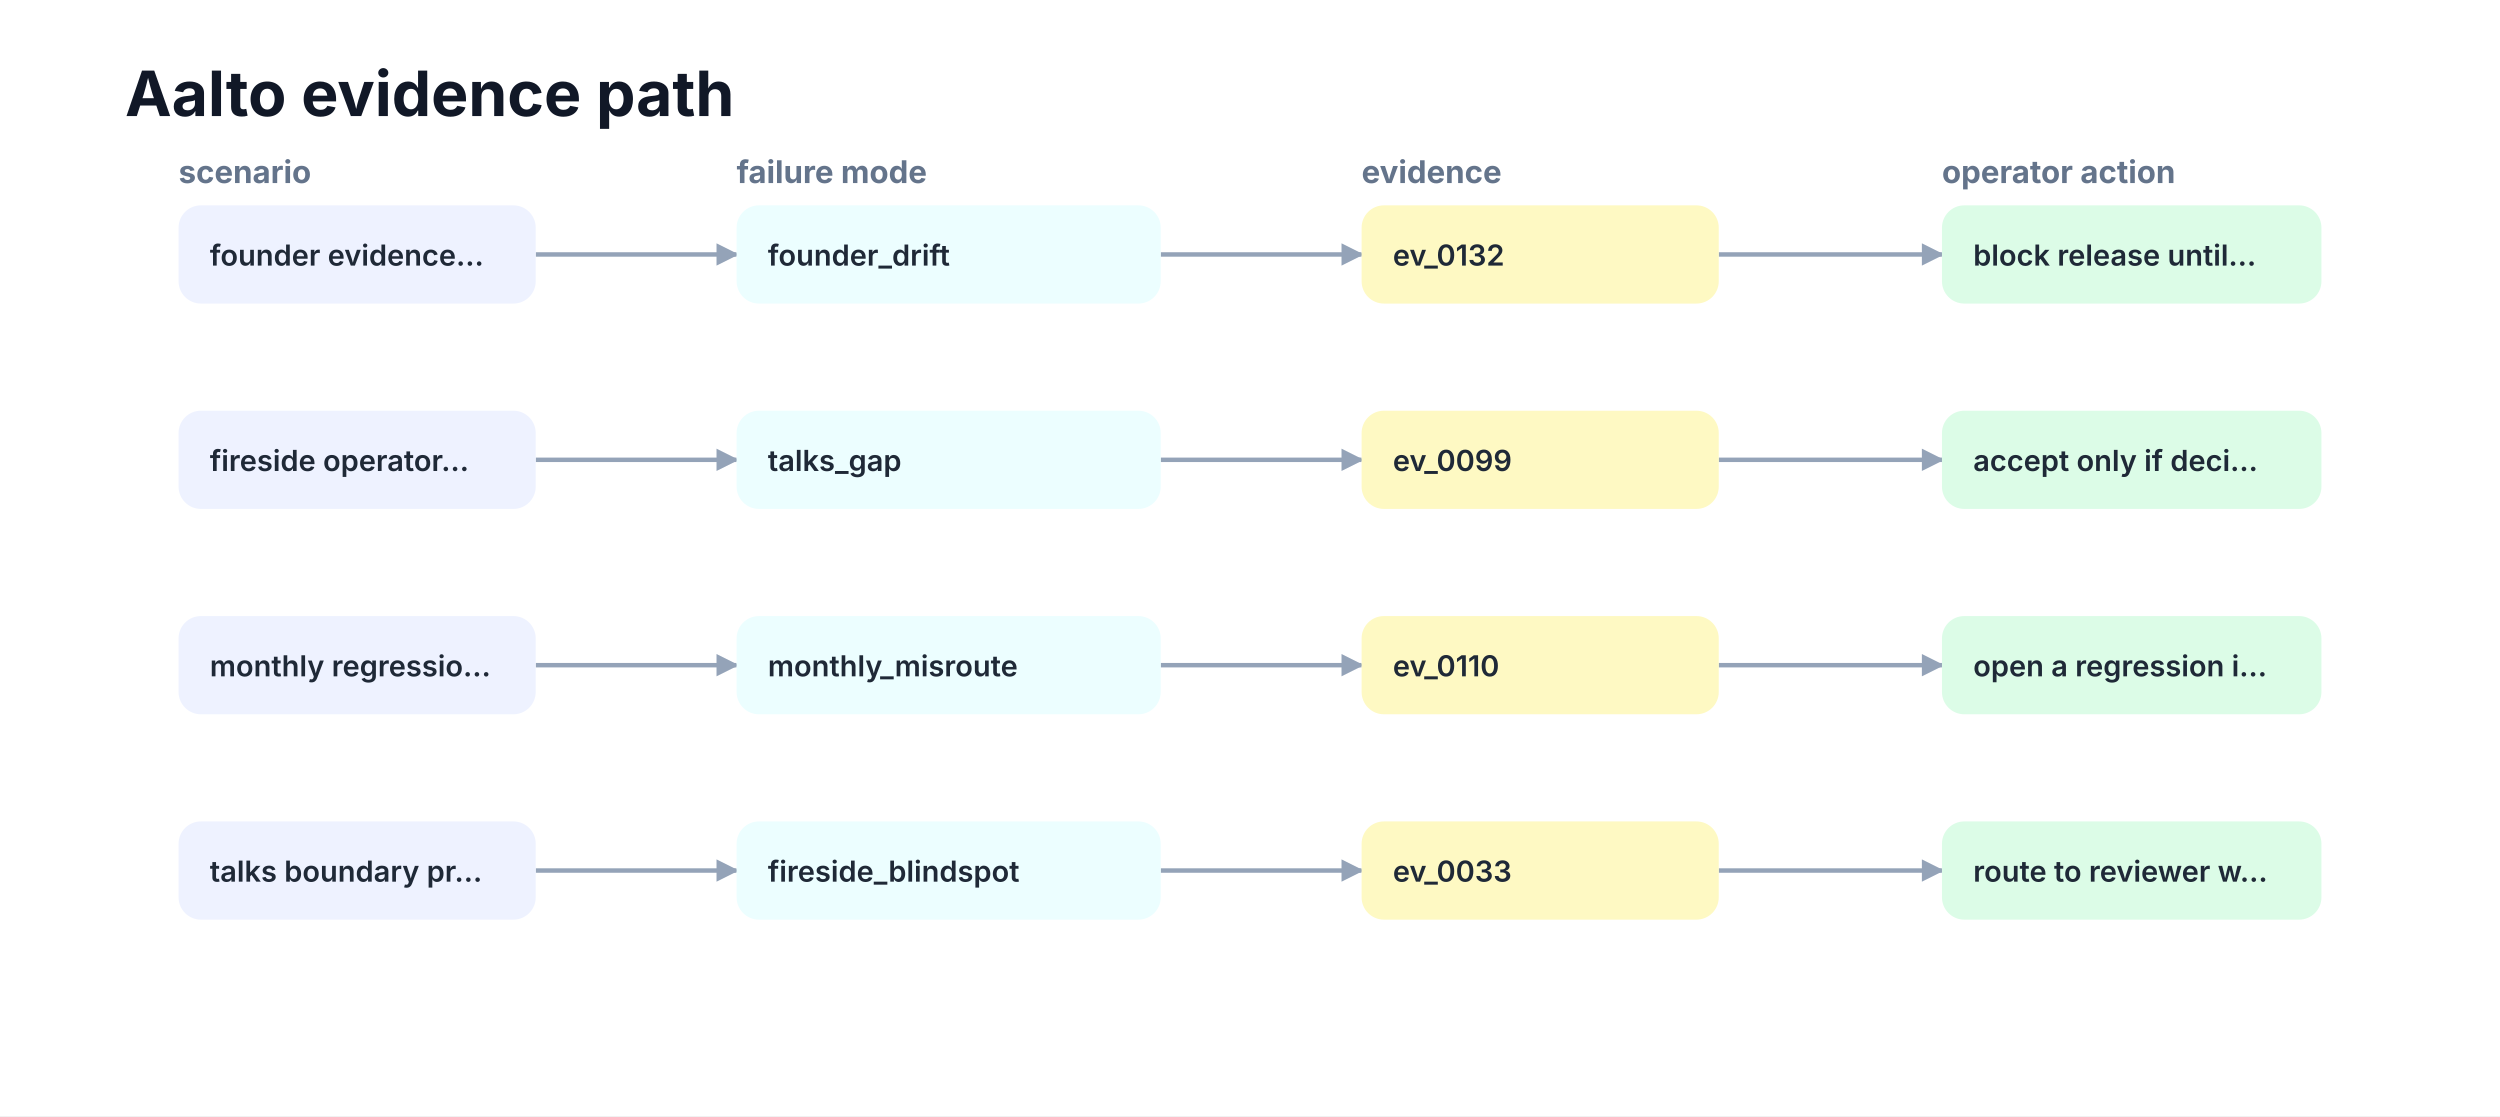
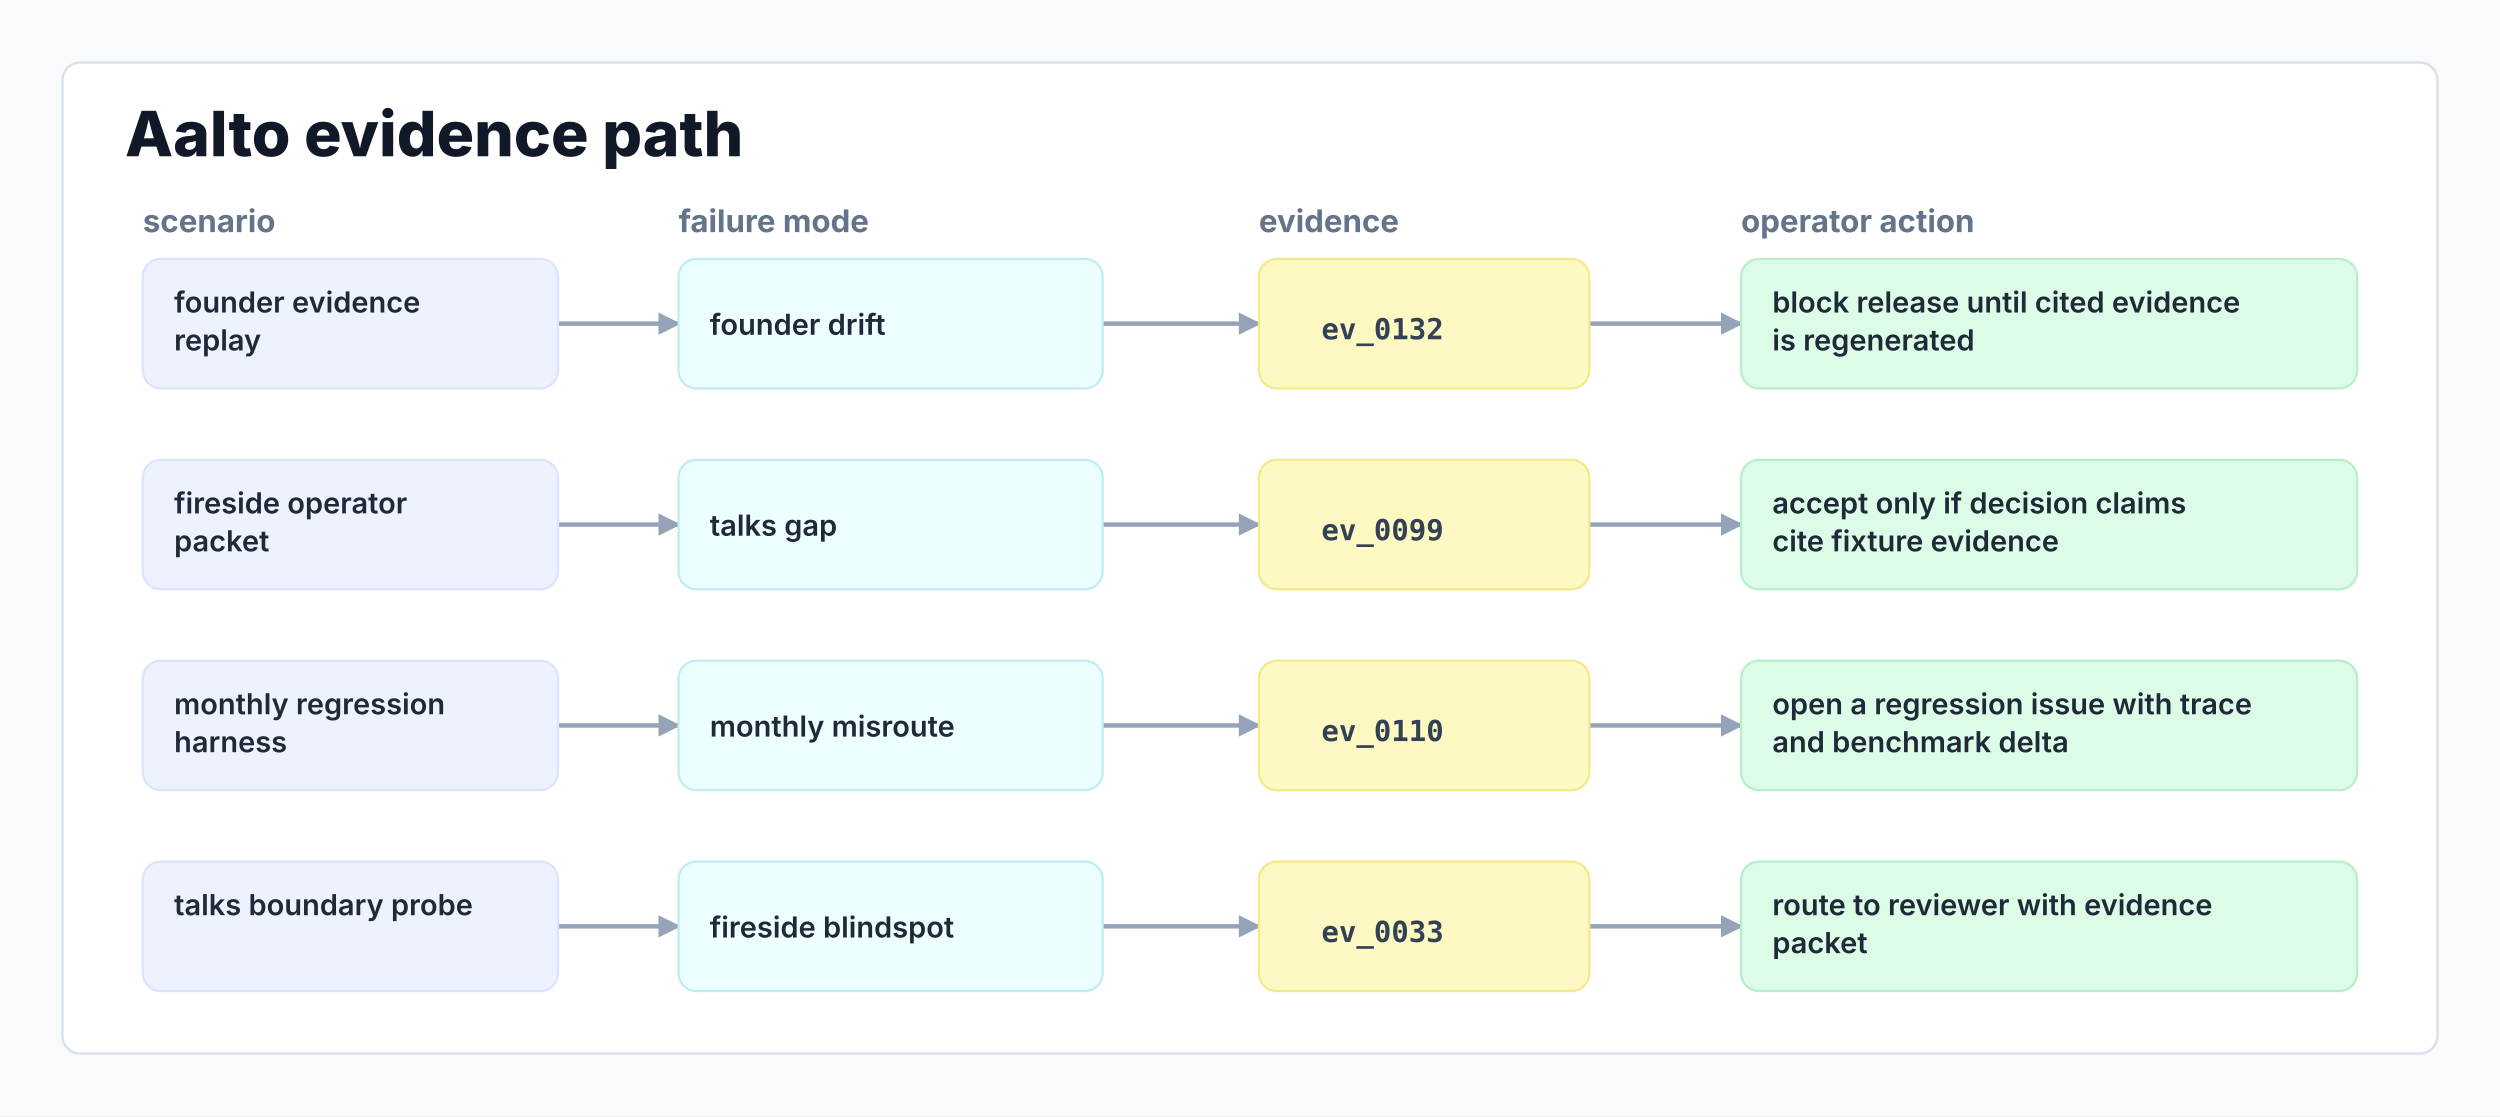
<svg xmlns="http://www.w3.org/2000/svg" width="1120" height="500" viewBox="0 0 1120 500" role="img" aria-label="Aalto evidence map">
  <defs>
    <style>
-       .title { font: 750 28px -apple-system, BlinkMacSystemFont, "Segoe UI", sans-serif; fill:#111827; }
-       .node { font: 600 13px -apple-system, BlinkMacSystemFont, "Segoe UI", sans-serif; fill:#1f2937; }
+       .bg { fill:#f8fafc; }
+       .panel { fill:#ffffff; stroke:#d8e1ec; stroke-width:1.1; }
+       .title { font: 760 28px -apple-system, BlinkMacSystemFont, "Segoe UI", sans-serif; fill:#111827; }
+       .node { font: 620 13px -apple-system, BlinkMacSystemFont, "Segoe UI", sans-serif; fill:#1f2937; }
      .head { font: 700 14px -apple-system, BlinkMacSystemFont, "Segoe UI", sans-serif; fill:#64748b; }
+       .evidence { font: 720 13px ui-monospace, SFMono-Regular, Menlo, monospace; fill:#334155; }
      .edge { stroke:#94a3b8; stroke-width:2; fill:none; marker-end:url(#arrow); }
+       .scenario { fill:#eef2ff; stroke:#dbe4ff; }
+       .failure { fill:#ecfeff; stroke:#bfecf2; }
+       .evidencebox { fill:#fef9c3; stroke:#f5e889; }
+       .action { fill:#dcfce7; stroke:#b8efca; }
    </style>
    <marker id="arrow" viewBox="0 0 10 10" refX="9" refY="5" markerWidth="5" markerHeight="5" orient="auto-start-reverse">
      <path d="M 0 0 L 10 5 L 0 10 z" fill="#94a3b8" />
    </marker>
  </defs>
-   <rect width="1120" height="500" fill="#ffffff" />
-   <text x="56" y="52" class="title">Aalto evidence path</text>
-   <text x="80" y="82" class="head">scenario</text>
-   <text x="330" y="82" class="head">failure mode</text>
-   <text x="610" y="82" class="head">evidence</text>
-   <text x="870" y="82" class="head">operator action</text>
-   <path d="M240 114 L330 114" class="edge" />
-   <path d="M520 114 L610 114" class="edge" />
-   <path d="M770 114 L870 114" class="edge" />
-   <path d="M240 206 L330 206" class="edge" />
-   <path d="M520 206 L610 206" class="edge" />
-   <path d="M770 206 L870 206" class="edge" />
-   <path d="M240 298 L330 298" class="edge" />
-   <path d="M520 298 L610 298" class="edge" />
-   <path d="M770 298 L870 298" class="edge" />
-   <path d="M240 390 L330 390" class="edge" />
-   <path d="M520 390 L610 390" class="edge" />
-   <path d="M770 390 L870 390" class="edge" />
-   <rect x="80" y="92" width="160" height="44" rx="10" fill="#eef2ff" />
-   <text x="94" y="119" class="node">founder evidence...</text>
-   <rect x="330" y="92" width="190" height="44" rx="10" fill="#ecfeff" />
-   <text x="344" y="119" class="node">founder_drift</text>
-   <rect x="610" y="92" width="160" height="44" rx="10" fill="#fef9c3" />
-   <text x="624" y="119" class="node">ev_0132</text>
-   <rect x="870" y="92" width="170" height="44" rx="10" fill="#dcfce7" />
-   <text x="884" y="119" class="node">block release until...</text>
-   <rect x="80" y="184" width="160" height="44" rx="10" fill="#eef2ff" />
-   <text x="94" y="211" class="node">fireside operator...</text>
-   <rect x="330" y="184" width="190" height="44" rx="10" fill="#ecfeff" />
-   <text x="344" y="211" class="node">talks_gap</text>
-   <rect x="610" y="184" width="160" height="44" rx="10" fill="#fef9c3" />
-   <text x="624" y="211" class="node">ev_0099</text>
-   <rect x="870" y="184" width="170" height="44" rx="10" fill="#dcfce7" />
-   <text x="884" y="211" class="node">accept only if deci...</text>
-   <rect x="80" y="276" width="160" height="44" rx="10" fill="#eef2ff" />
-   <text x="94" y="303" class="node">monthly regressio...</text>
-   <rect x="330" y="276" width="190" height="44" rx="10" fill="#ecfeff" />
-   <text x="344" y="303" class="node">monthly_misroute</text>
-   <rect x="610" y="276" width="160" height="44" rx="10" fill="#fef9c3" />
-   <text x="624" y="303" class="node">ev_0110</text>
-   <rect x="870" y="276" width="170" height="44" rx="10" fill="#dcfce7" />
-   <text x="884" y="303" class="node">open a regression i...</text>
-   <rect x="80" y="368" width="160" height="44" rx="10" fill="#eef2ff" />
-   <text x="94" y="395" class="node">talks boundary pr...</text>
-   <rect x="330" y="368" width="190" height="44" rx="10" fill="#ecfeff" />
-   <text x="344" y="395" class="node">fireside_blindspot</text>
-   <rect x="610" y="368" width="160" height="44" rx="10" fill="#fef9c3" />
-   <text x="624" y="395" class="node">ev_0033</text>
-   <rect x="870" y="368" width="170" height="44" rx="10" fill="#dcfce7" />
-   <text x="884" y="395" class="node">route to reviewer w...</text>
+   <rect class="bg" width="1120" height="500" />
+   <rect class="panel" x="28" y="28" width="1064" height="444" rx="8" />
+   <text x="56" y="70" class="title">Aalto evidence path</text>
+   <text x="64" y="104" class="head">scenario</text>
+   <text x="304" y="104" class="head">failure mode</text>
+   <text x="564" y="104" class="head">evidence</text>
+   <text x="780" y="104" class="head">operator action</text>
+   <path d="M250 145 L304 145" class="edge" />
+   <path d="M494 145 L564 145" class="edge" />
+   <path d="M712 145 L780 145" class="edge" />
+   <path d="M250 235 L304 235" class="edge" />
+   <path d="M494 235 L564 235" class="edge" />
+   <path d="M712 235 L780 235" class="edge" />
+   <path d="M250 325 L304 325" class="edge" />
+   <path d="M494 325 L564 325" class="edge" />
+   <path d="M712 325 L780 325" class="edge" />
+   <path d="M250 415 L304 415" class="edge" />
+   <path d="M494 415 L564 415" class="edge" />
+   <path d="M712 415 L780 415" class="edge" />
+   <rect class="scenario" x="64" y="116" width="186" height="58" rx="8" />
+   <text class="node" x="78" y="140">
+     <tspan x="78" dy="0">founder evidence</tspan>
+     <tspan x="78" dy="17">replay</tspan>
+   </text>
+   <rect class="failure" x="304" y="116" width="190" height="58" rx="8" />
+   <text x="318" y="150" class="node">founder drift</text>
+   <rect class="evidencebox" x="564" y="116" width="148" height="58" rx="8" />
+   <text x="592" y="152" class="evidence">ev_0132</text>
+   <rect class="action" x="780" y="116" width="276" height="58" rx="8" />
+   <text class="node" x="794" y="140">
+     <tspan x="794" dy="0">block release until cited evidence</tspan>
+     <tspan x="794" dy="17">is regenerated</tspan>
+   </text>
+   <rect class="scenario" x="64" y="206" width="186" height="58" rx="8" />
+   <text class="node" x="78" y="230">
+     <tspan x="78" dy="0">fireside operator</tspan>
+     <tspan x="78" dy="17">packet</tspan>
+   </text>
+   <rect class="failure" x="304" y="206" width="190" height="58" rx="8" />
+   <text x="318" y="240" class="node">talks gap</text>
+   <rect class="evidencebox" x="564" y="206" width="148" height="58" rx="8" />
+   <text x="592" y="242" class="evidence">ev_0099</text>
+   <rect class="action" x="780" y="206" width="276" height="58" rx="8" />
+   <text class="node" x="794" y="230">
+     <tspan x="794" dy="0">accept only if decision claims</tspan>
+     <tspan x="794" dy="17">cite fixture evidence</tspan>
+   </text>
+   <rect class="scenario" x="64" y="296" width="186" height="58" rx="8" />
+   <text class="node" x="78" y="320">
+     <tspan x="78" dy="0">monthly regression</tspan>
+     <tspan x="78" dy="17">harness</tspan>
+   </text>
+   <rect class="failure" x="304" y="296" width="190" height="58" rx="8" />
+   <text x="318" y="330" class="node">monthly misroute</text>
+   <rect class="evidencebox" x="564" y="296" width="148" height="58" rx="8" />
+   <text x="592" y="332" class="evidence">ev_0110</text>
+   <rect class="action" x="780" y="296" width="276" height="58" rx="8" />
+   <text class="node" x="794" y="320">
+     <tspan x="794" dy="0">open a regression issue with trace</tspan>
+     <tspan x="794" dy="17">and benchmark delta</tspan>
+   </text>
+   <rect class="scenario" x="64" y="386" width="186" height="58" rx="8" />
+   <text class="node" x="78" y="410">
+     <tspan x="78" dy="0">talks boundary probe</tspan>
+   </text>
+   <rect class="failure" x="304" y="386" width="190" height="58" rx="8" />
+   <text x="318" y="420" class="node">fireside blindspot</text>
+   <rect class="evidencebox" x="564" y="386" width="148" height="58" rx="8" />
+   <text x="592" y="422" class="evidence">ev_0033</text>
+   <rect class="action" x="780" y="386" width="276" height="58" rx="8" />
+   <text class="node" x="794" y="410">
+     <tspan x="794" dy="0">route to reviewer with evidence</tspan>
+     <tspan x="794" dy="17">packet</tspan>
+   </text>
</svg>
